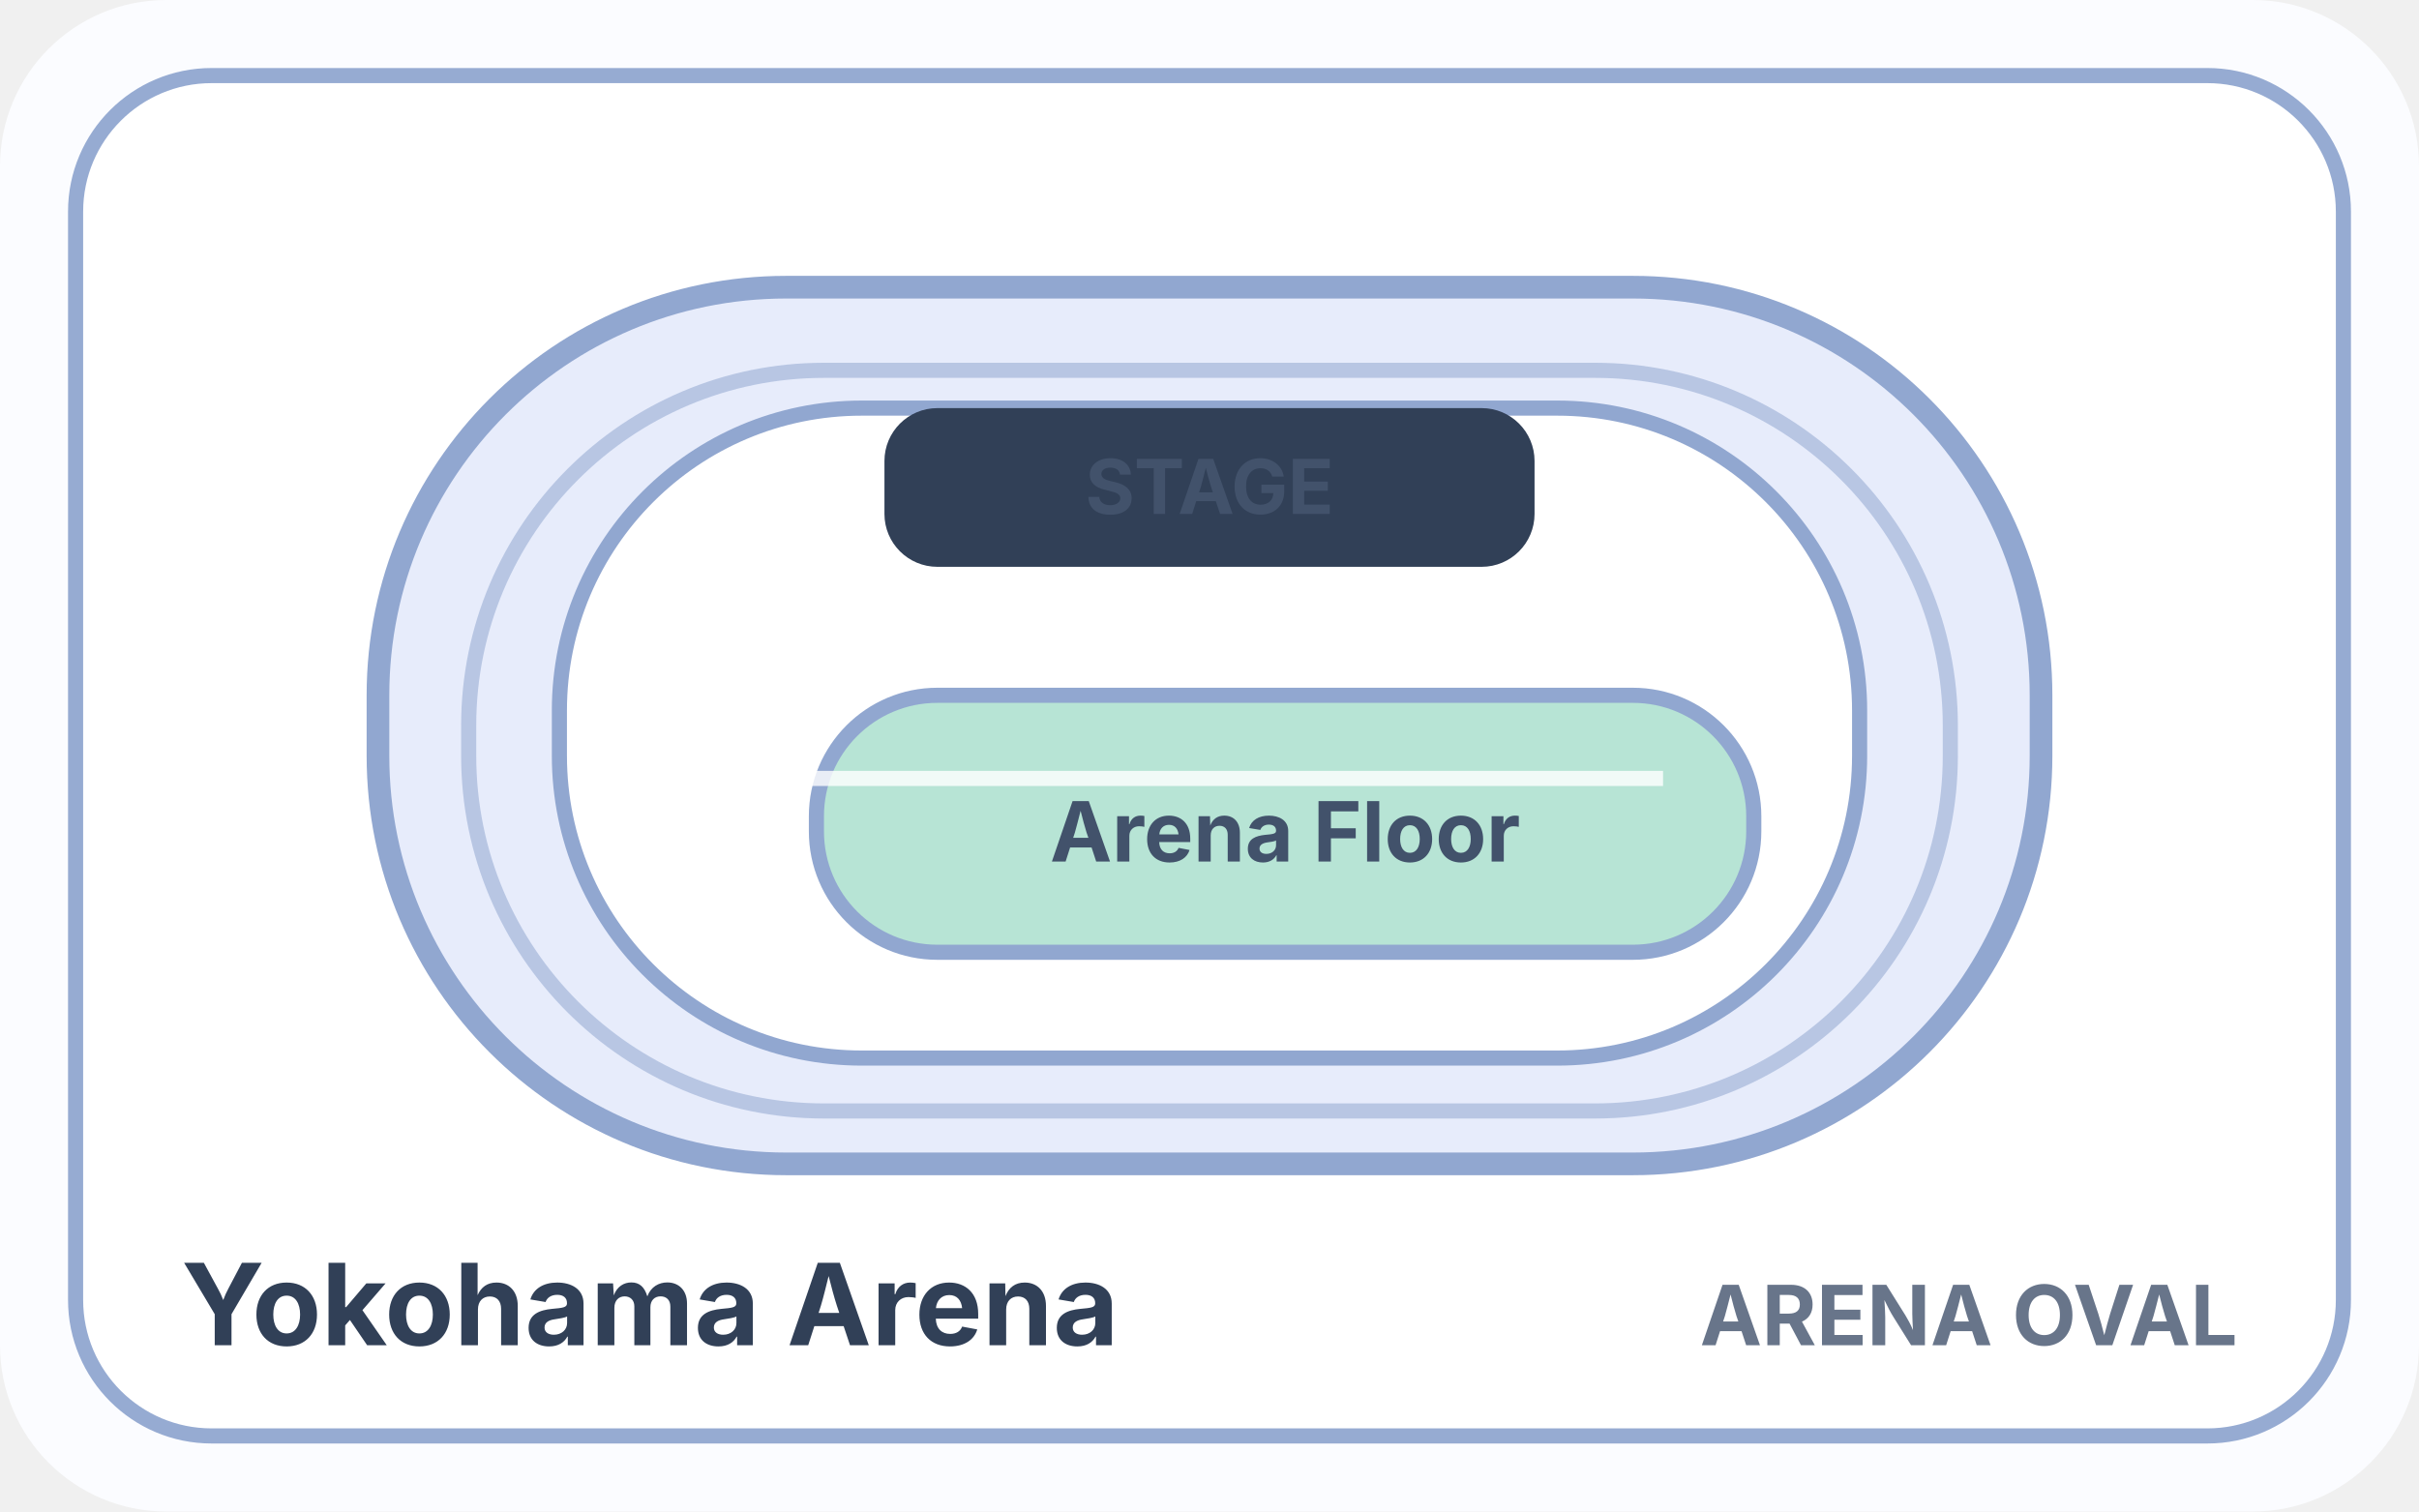
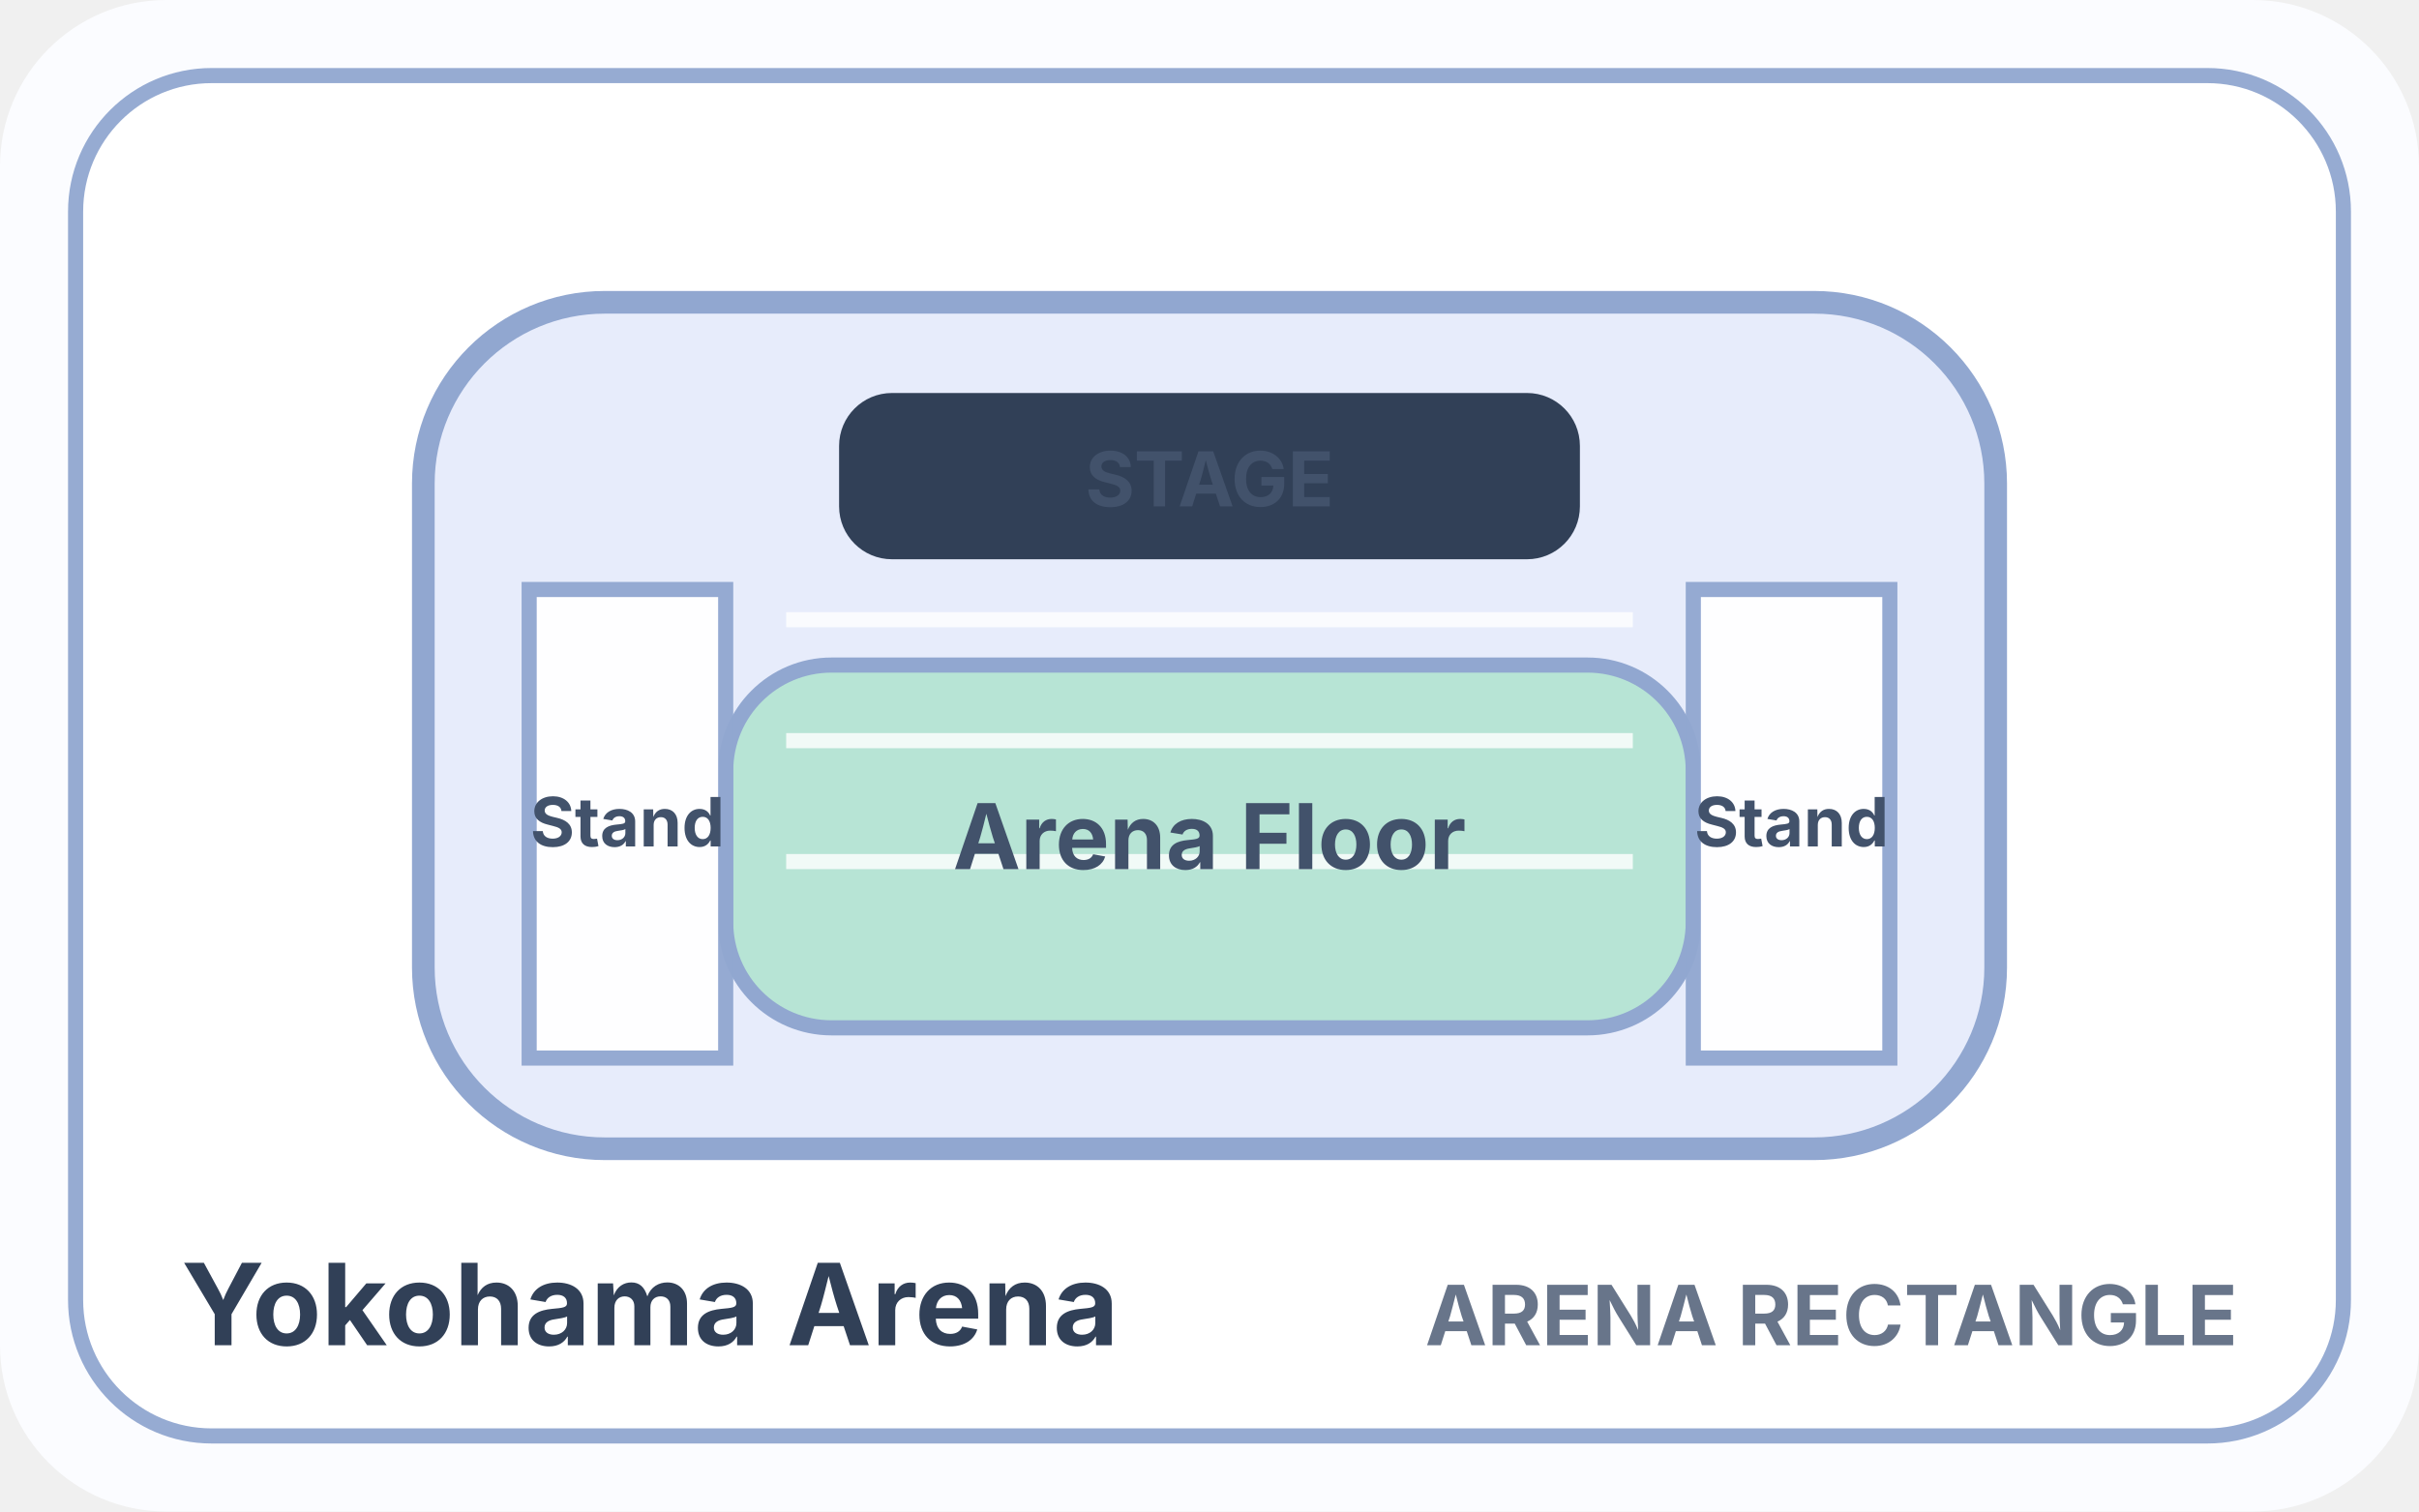
<svg xmlns="http://www.w3.org/2000/svg" viewBox="0 0 320 200" role="img" aria-labelledby="title desc">
  <rect width="320" height="200" rx="22" fill="#fbfcff" />
  <rect x="10" y="10" width="300" height="180" rx="18" fill="white" stroke="#91a7d0" stroke-width="2" opacity="0.95" />
-   <rect x="50" y="38" width="220" height="116" rx="54" fill="#e7ecfb" stroke="#91a7d0" stroke-width="3" />
-   <rect x="74" y="54" width="172" height="86" rx="40" fill="white" stroke="#91a7d0" stroke-width="2" />
-   <rect x="117" y="54" width="86" height="21" rx="7" fill="#314057" />
-   <rect x="108" y="92" width="124" height="34" rx="16" fill="#b7e4d5" stroke="#91a7d0" stroke-width="2" />
-   <rect x="62" y="49" width="196" height="98" rx="47" fill="none" stroke="#91a7d0" stroke-width="2" opacity="0.55" />
-   <path d="M100 86 H220" fill="none" stroke="#ffffff" stroke-width="2" opacity="0.8" />
-   <path d="M100 103 H220" fill="none" stroke="#ffffff" stroke-width="2" opacity="0.8" />
-   <text x="160" y="68" text-anchor="middle" fill="#42526b" font-family="Inter, Arial, sans-serif" font-size="10" font-weight="700">STAGE</text>
-   <text x="170" y="114" text-anchor="middle" fill="#42526b" font-family="Inter, Arial, sans-serif" font-size="11" font-weight="700">Arena Floor</text>
+   <rect x="56" y="40" width="208" height="112" rx="24" fill="#e7ecfb" stroke="#91a7d0" stroke-width="3" />
+   <rect x="111" y="52" width="98" height="22" rx="7" fill="#314057" />
+   <rect x="96" y="88" width="128" height="48" rx="14" fill="#b7e4d5" stroke="#91a7d0" stroke-width="2" />
+   <path d="M70 78 h26 v62 h-26 z M224 78 h26 v62 h-26 z" fill="white" stroke="#91a7d0" stroke-width="2" opacity="0.95" />
+   <path d="M104 82 H216" fill="none" stroke="#ffffff" stroke-width="2" opacity="0.8" />
+   <path d="M104 98 H216" fill="none" stroke="#ffffff" stroke-width="2" opacity="0.8" />
+   <path d="M104 114 H216" fill="none" stroke="#ffffff" stroke-width="2" opacity="0.8" />
+   <text x="160" y="67" text-anchor="middle" fill="#42526b" font-family="Inter, Arial, sans-serif" font-size="10" font-weight="700">STAGE</text>
+   <text x="160" y="115" text-anchor="middle" fill="#42526b" font-family="Inter, Arial, sans-serif" font-size="12" font-weight="700">Arena Floor</text>
+   <text x="83" y="112" text-anchor="middle" fill="#42526b" font-family="Inter, Arial, sans-serif" font-size="9" font-weight="700">Stand</text>
+   <text x="237" y="112" text-anchor="middle" fill="#42526b" font-family="Inter, Arial, sans-serif" font-size="9" font-weight="700">Stand</text>
  <text x="24" y="178" fill="#314057" font-family="Inter, Arial, sans-serif" font-size="15" font-weight="700">Yokohama Arena</text>
-   <text x="296" y="178" text-anchor="end" fill="#68758a" font-family="Inter, Arial, sans-serif" font-size="11" font-weight="700">ARENA OVAL</text>
+   <text x="296" y="178" text-anchor="end" fill="#68758a" font-family="Inter, Arial, sans-serif" font-size="11" font-weight="700">ARENA RECTANGLE</text>
</svg>
